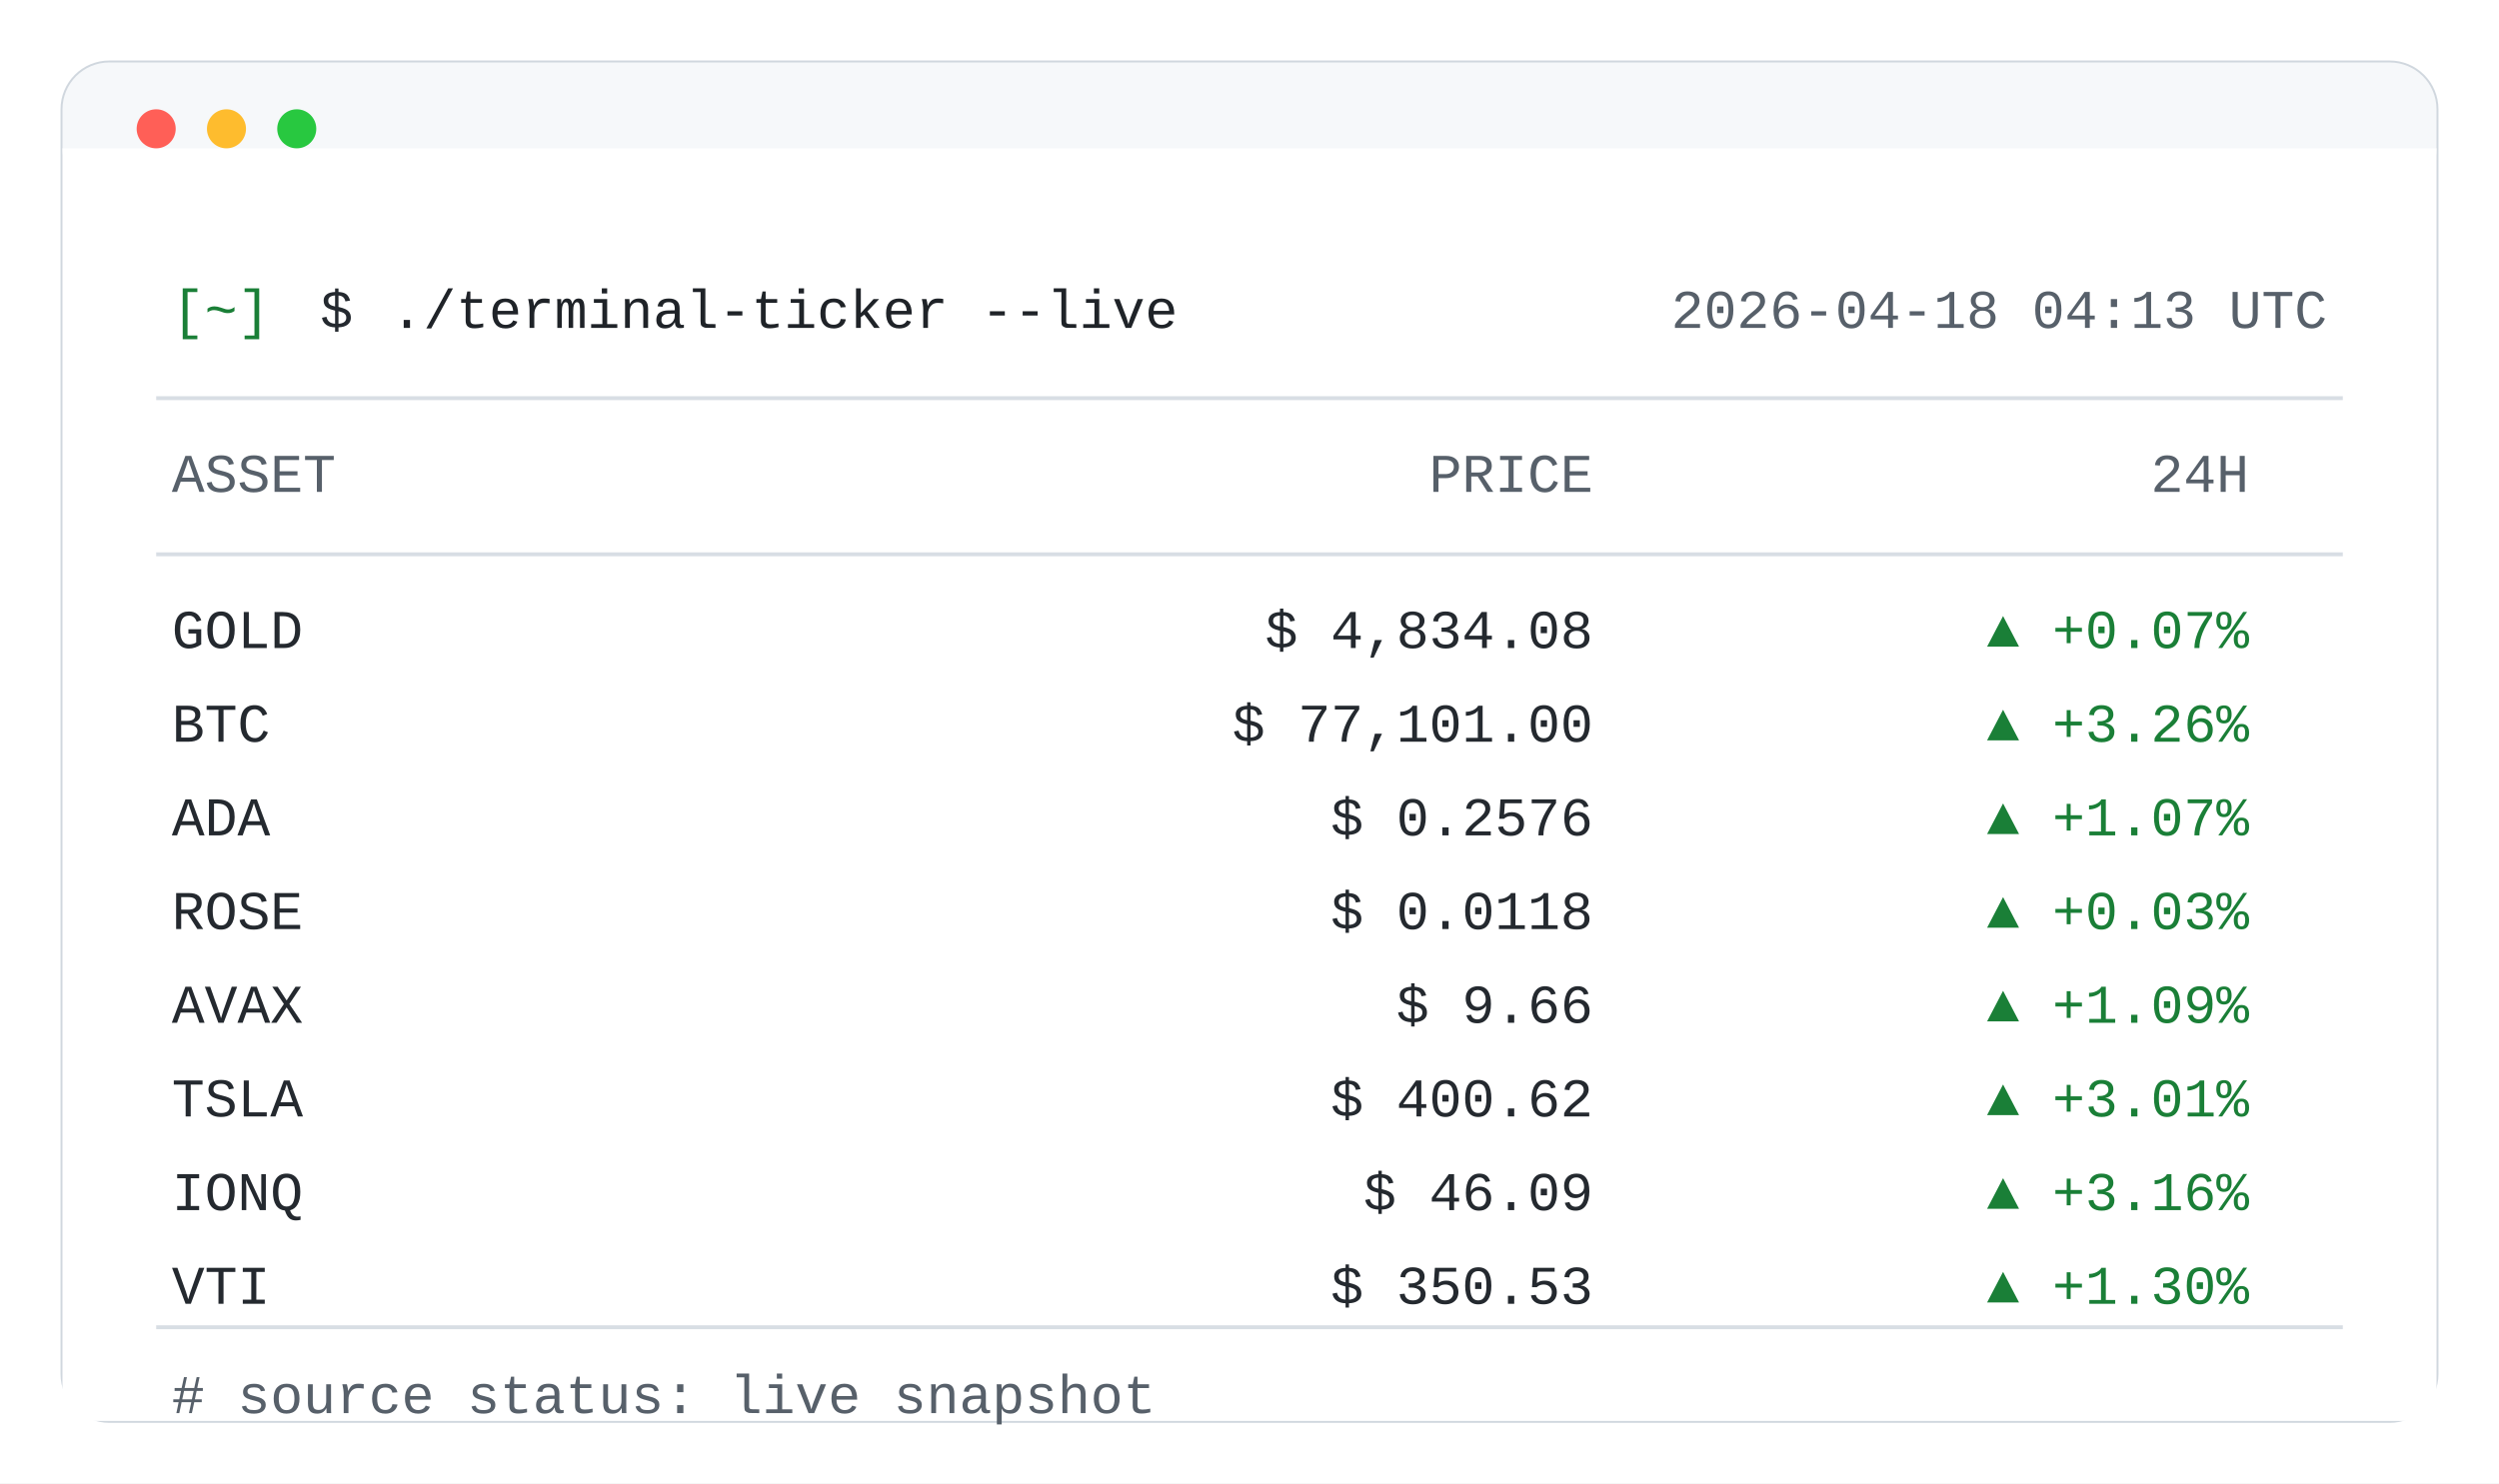
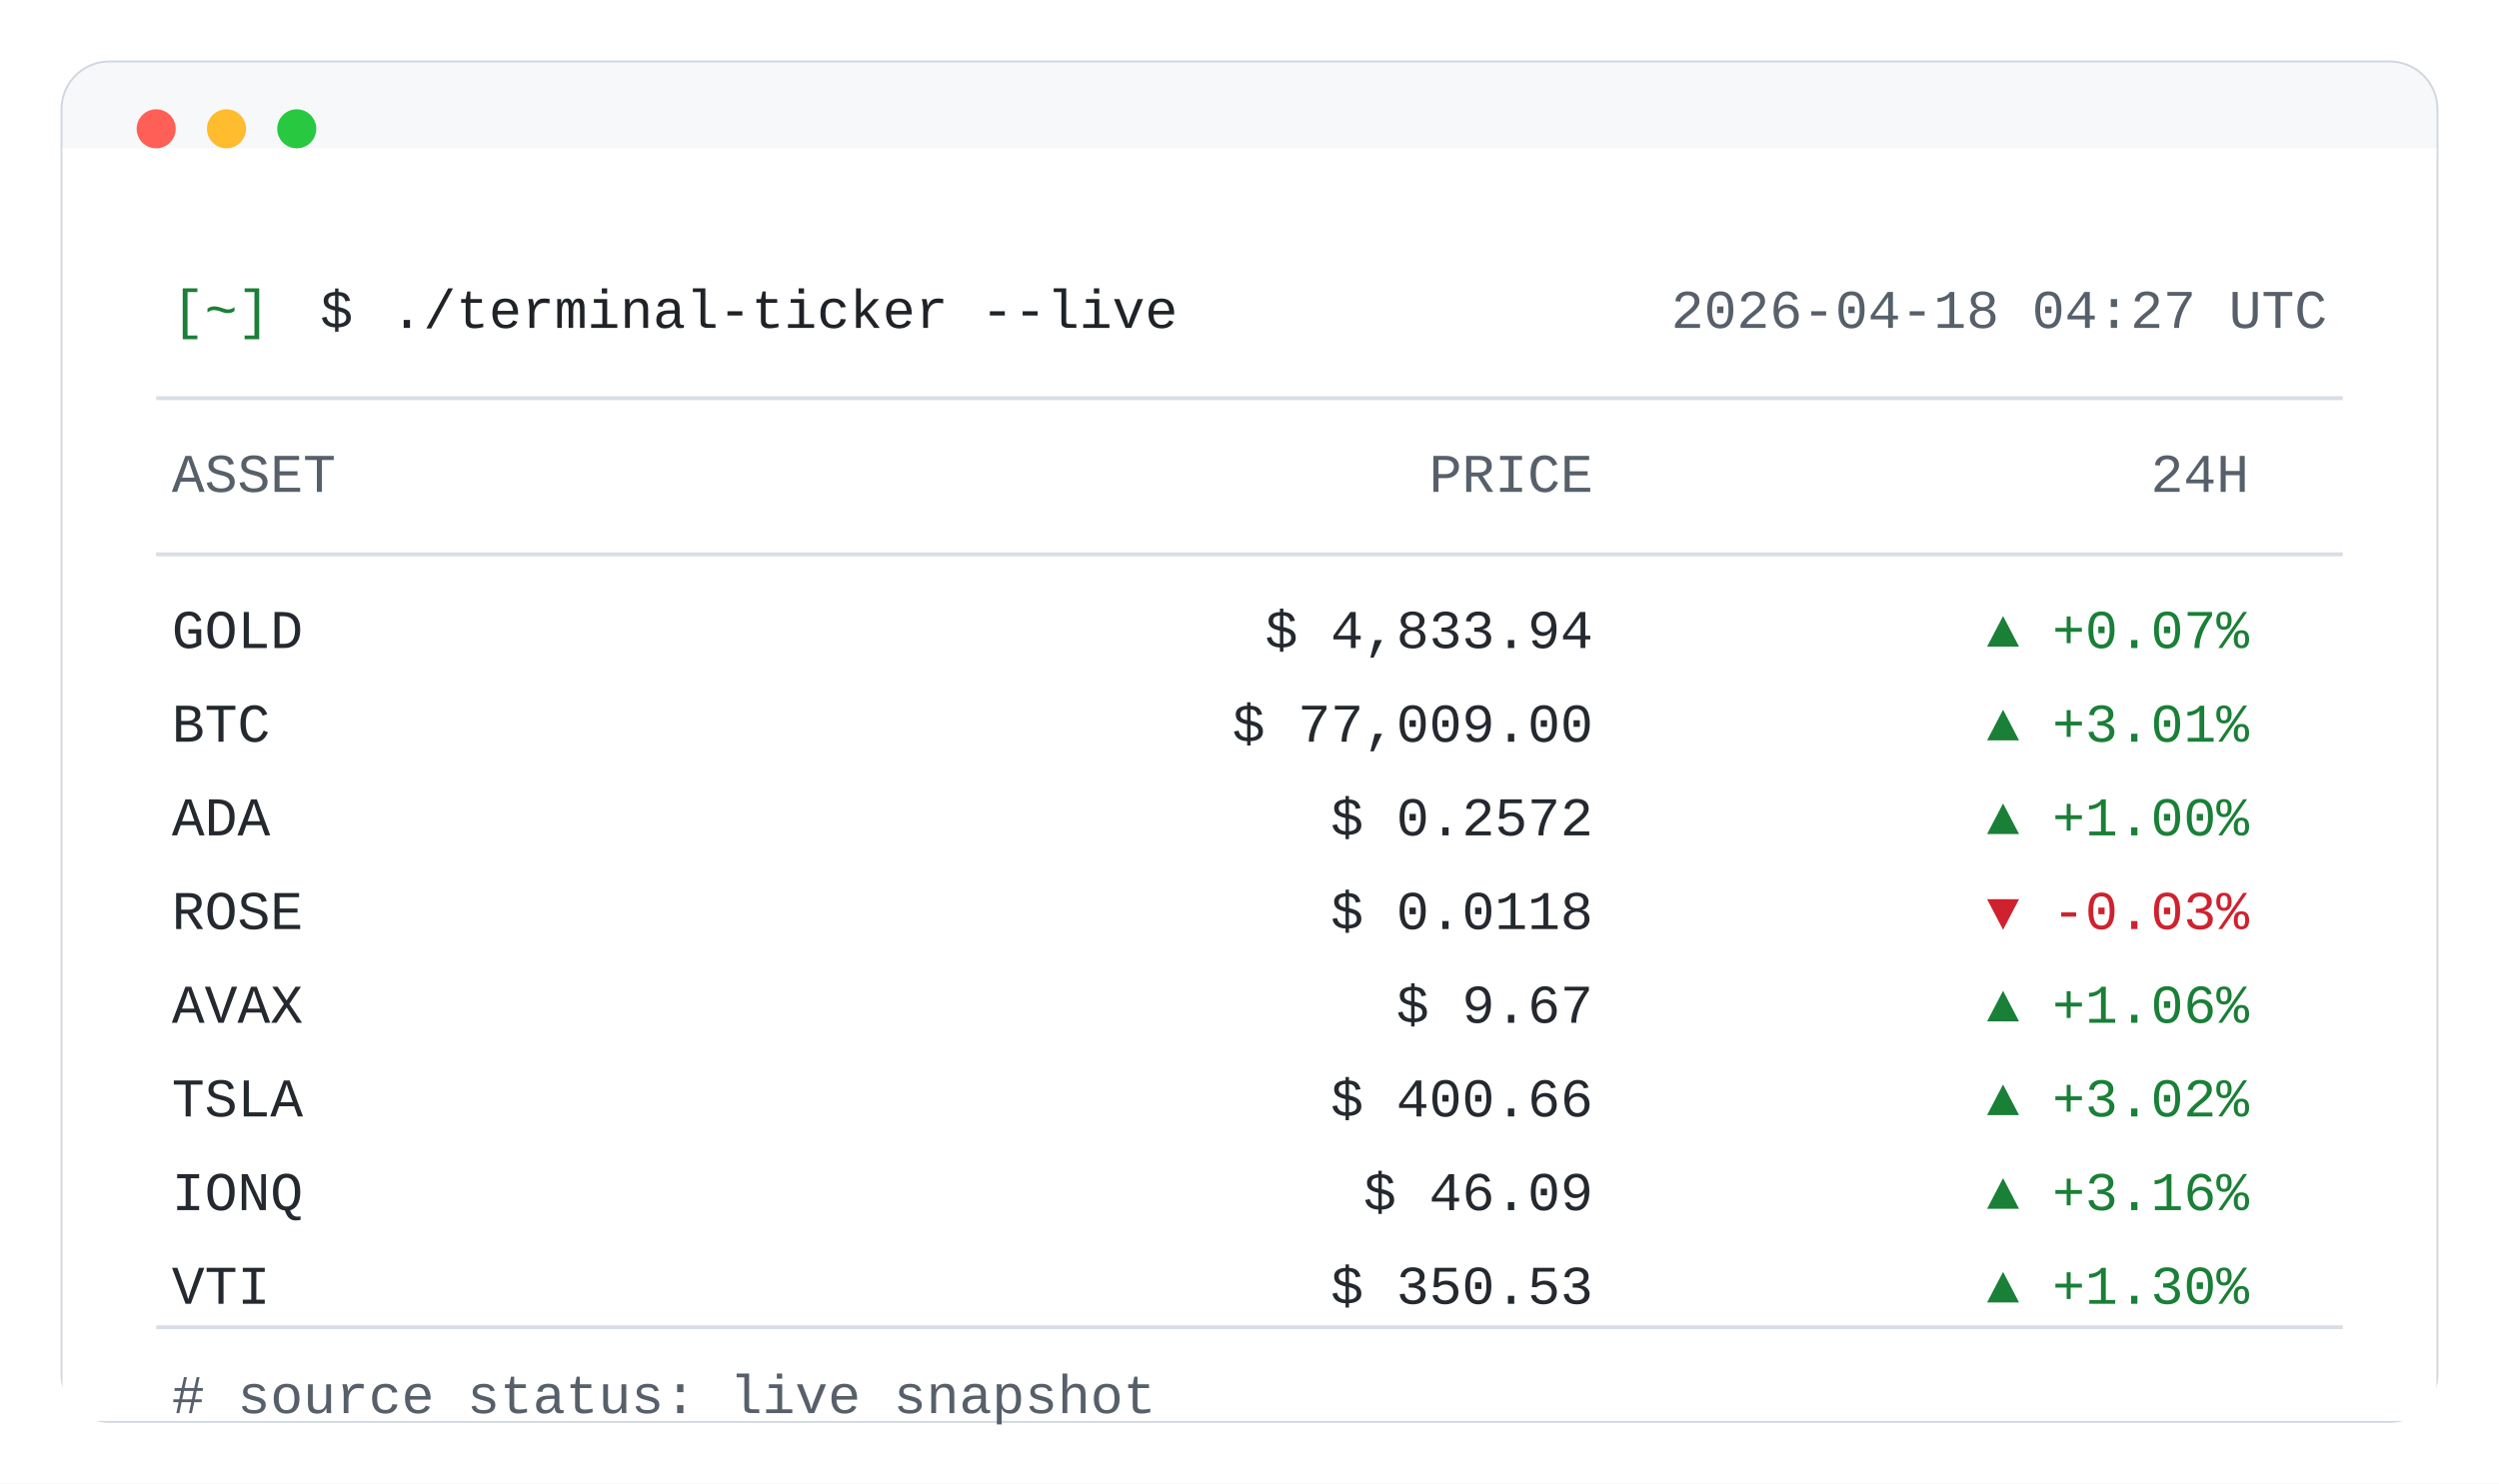
<svg xmlns="http://www.w3.org/2000/svg" width="640" height="380" viewBox="0 0 640 380" role="img" aria-label="terminal-ticker live market feed">
  <defs>
    <linearGradient id="panel-bg" x1="0" y1="0" x2="0" y2="1">
      <stop offset="0%" stop-color="#FFFFFF" />
      <stop offset="100%" stop-color="#F6F8FA" />
    </linearGradient>
  </defs>
  <rect width="100%" height="100%" fill="#FFFFFF" />
  <rect x="16" y="16" width="608" height="348" rx="12" fill="url(#panel-bg)" stroke="#D0D7DE" />
  <rect x="16" y="16" width="608" height="34" rx="12" fill="#F6F8FA" />
  <rect x="16" y="38" width="608" height="326" fill="#FFFFFF" />
  <circle cx="40" cy="33" r="5" fill="#FF5F57" />
  <circle cx="58" cy="33" r="5" fill="#FEBC2E" />
  <circle cx="76" cy="33" r="5" fill="#28C840" />
  <g font-family="ui-monospace,SFMono-Regular,Menlo,Monaco,Consolas,Liberation Mono,monospace" font-size="14" fill="#24292F">
    <text x="44" y="84" fill="#1A7F37">[~]</text>
    <text x="82" y="84" fill="#24292F">$</text>
    <text x="100" y="84" fill="#1F2328">./terminal-ticker --live</text>
-     <text x="596" y="84" text-anchor="end" fill="#57606A">2026-04-18 04:13 UTC</text>
+     <text x="596" y="84" text-anchor="end" fill="#57606A">2026-04-18 04:27 UTC</text>
    <line x1="40" y1="102" x2="600" y2="102" stroke="#D8DEE4" />
    <text x="44" y="126" fill="#57606A">ASSET</text>
    <text x="408" y="126" text-anchor="end" fill="#57606A">PRICE</text>
    <text x="576" y="126" text-anchor="end" fill="#57606A">24H</text>
    <line x1="40" y1="142" x2="600" y2="142" stroke="#D8DEE4" />
    <text x="44" y="166" fill="#24292F">GOLD</text>
-     <text x="408" y="166" text-anchor="end" fill="#24292F">$ 4,834.08</text>
+     <text x="408" y="166" text-anchor="end" fill="#24292F">$ 4,833.94</text>
    <text x="576" y="166" text-anchor="end" fill="#1A7F37">▲ +0.07%</text>
    <text x="44" y="190" fill="#24292F">BTC</text>
-     <text x="408" y="190" text-anchor="end" fill="#24292F">$ 77,101.00</text>
-     <text x="576" y="190" text-anchor="end" fill="#1A7F37">▲ +3.26%</text>
+     <text x="408" y="190" text-anchor="end" fill="#24292F">$ 77,009.00</text>
+     <text x="576" y="190" text-anchor="end" fill="#1A7F37">▲ +3.01%</text>
    <text x="44" y="214" fill="#24292F">ADA</text>
-     <text x="408" y="214" text-anchor="end" fill="#24292F">$ 0.2576</text>
-     <text x="576" y="214" text-anchor="end" fill="#1A7F37">▲ +1.07%</text>
+     <text x="408" y="214" text-anchor="end" fill="#24292F">$ 0.2572</text>
+     <text x="576" y="214" text-anchor="end" fill="#1A7F37">▲ +1.00%</text>
    <text x="44" y="238" fill="#24292F">ROSE</text>
    <text x="408" y="238" text-anchor="end" fill="#24292F">$ 0.0118</text>
-     <text x="576" y="238" text-anchor="end" fill="#1A7F37">▲ +0.03%</text>
+     <text x="576" y="238" text-anchor="end" fill="#CF222E">▼ -0.03%</text>
    <text x="44" y="262" fill="#24292F">AVAX</text>
-     <text x="408" y="262" text-anchor="end" fill="#24292F">$ 9.66</text>
-     <text x="576" y="262" text-anchor="end" fill="#1A7F37">▲ +1.09%</text>
+     <text x="408" y="262" text-anchor="end" fill="#24292F">$ 9.67</text>
+     <text x="576" y="262" text-anchor="end" fill="#1A7F37">▲ +1.06%</text>
    <text x="44" y="286" fill="#24292F">TSLA</text>
-     <text x="408" y="286" text-anchor="end" fill="#24292F">$ 400.62</text>
-     <text x="576" y="286" text-anchor="end" fill="#1A7F37">▲ +3.01%</text>
+     <text x="408" y="286" text-anchor="end" fill="#24292F">$ 400.66</text>
+     <text x="576" y="286" text-anchor="end" fill="#1A7F37">▲ +3.02%</text>
    <text x="44" y="310" fill="#24292F">IONQ</text>
    <text x="408" y="310" text-anchor="end" fill="#24292F">$ 46.09</text>
    <text x="576" y="310" text-anchor="end" fill="#1A7F37">▲ +3.16%</text>
    <text x="44" y="334" fill="#24292F">VTI</text>
    <text x="408" y="334" text-anchor="end" fill="#24292F">$ 350.53</text>
    <text x="576" y="334" text-anchor="end" fill="#1A7F37">▲ +1.30%</text>
    <line x1="40" y1="340" x2="600" y2="340" stroke="#D8DEE4" />
    <text x="44" y="362" fill="#57606A"># source status: live snapshot</text>
  </g>
</svg>
